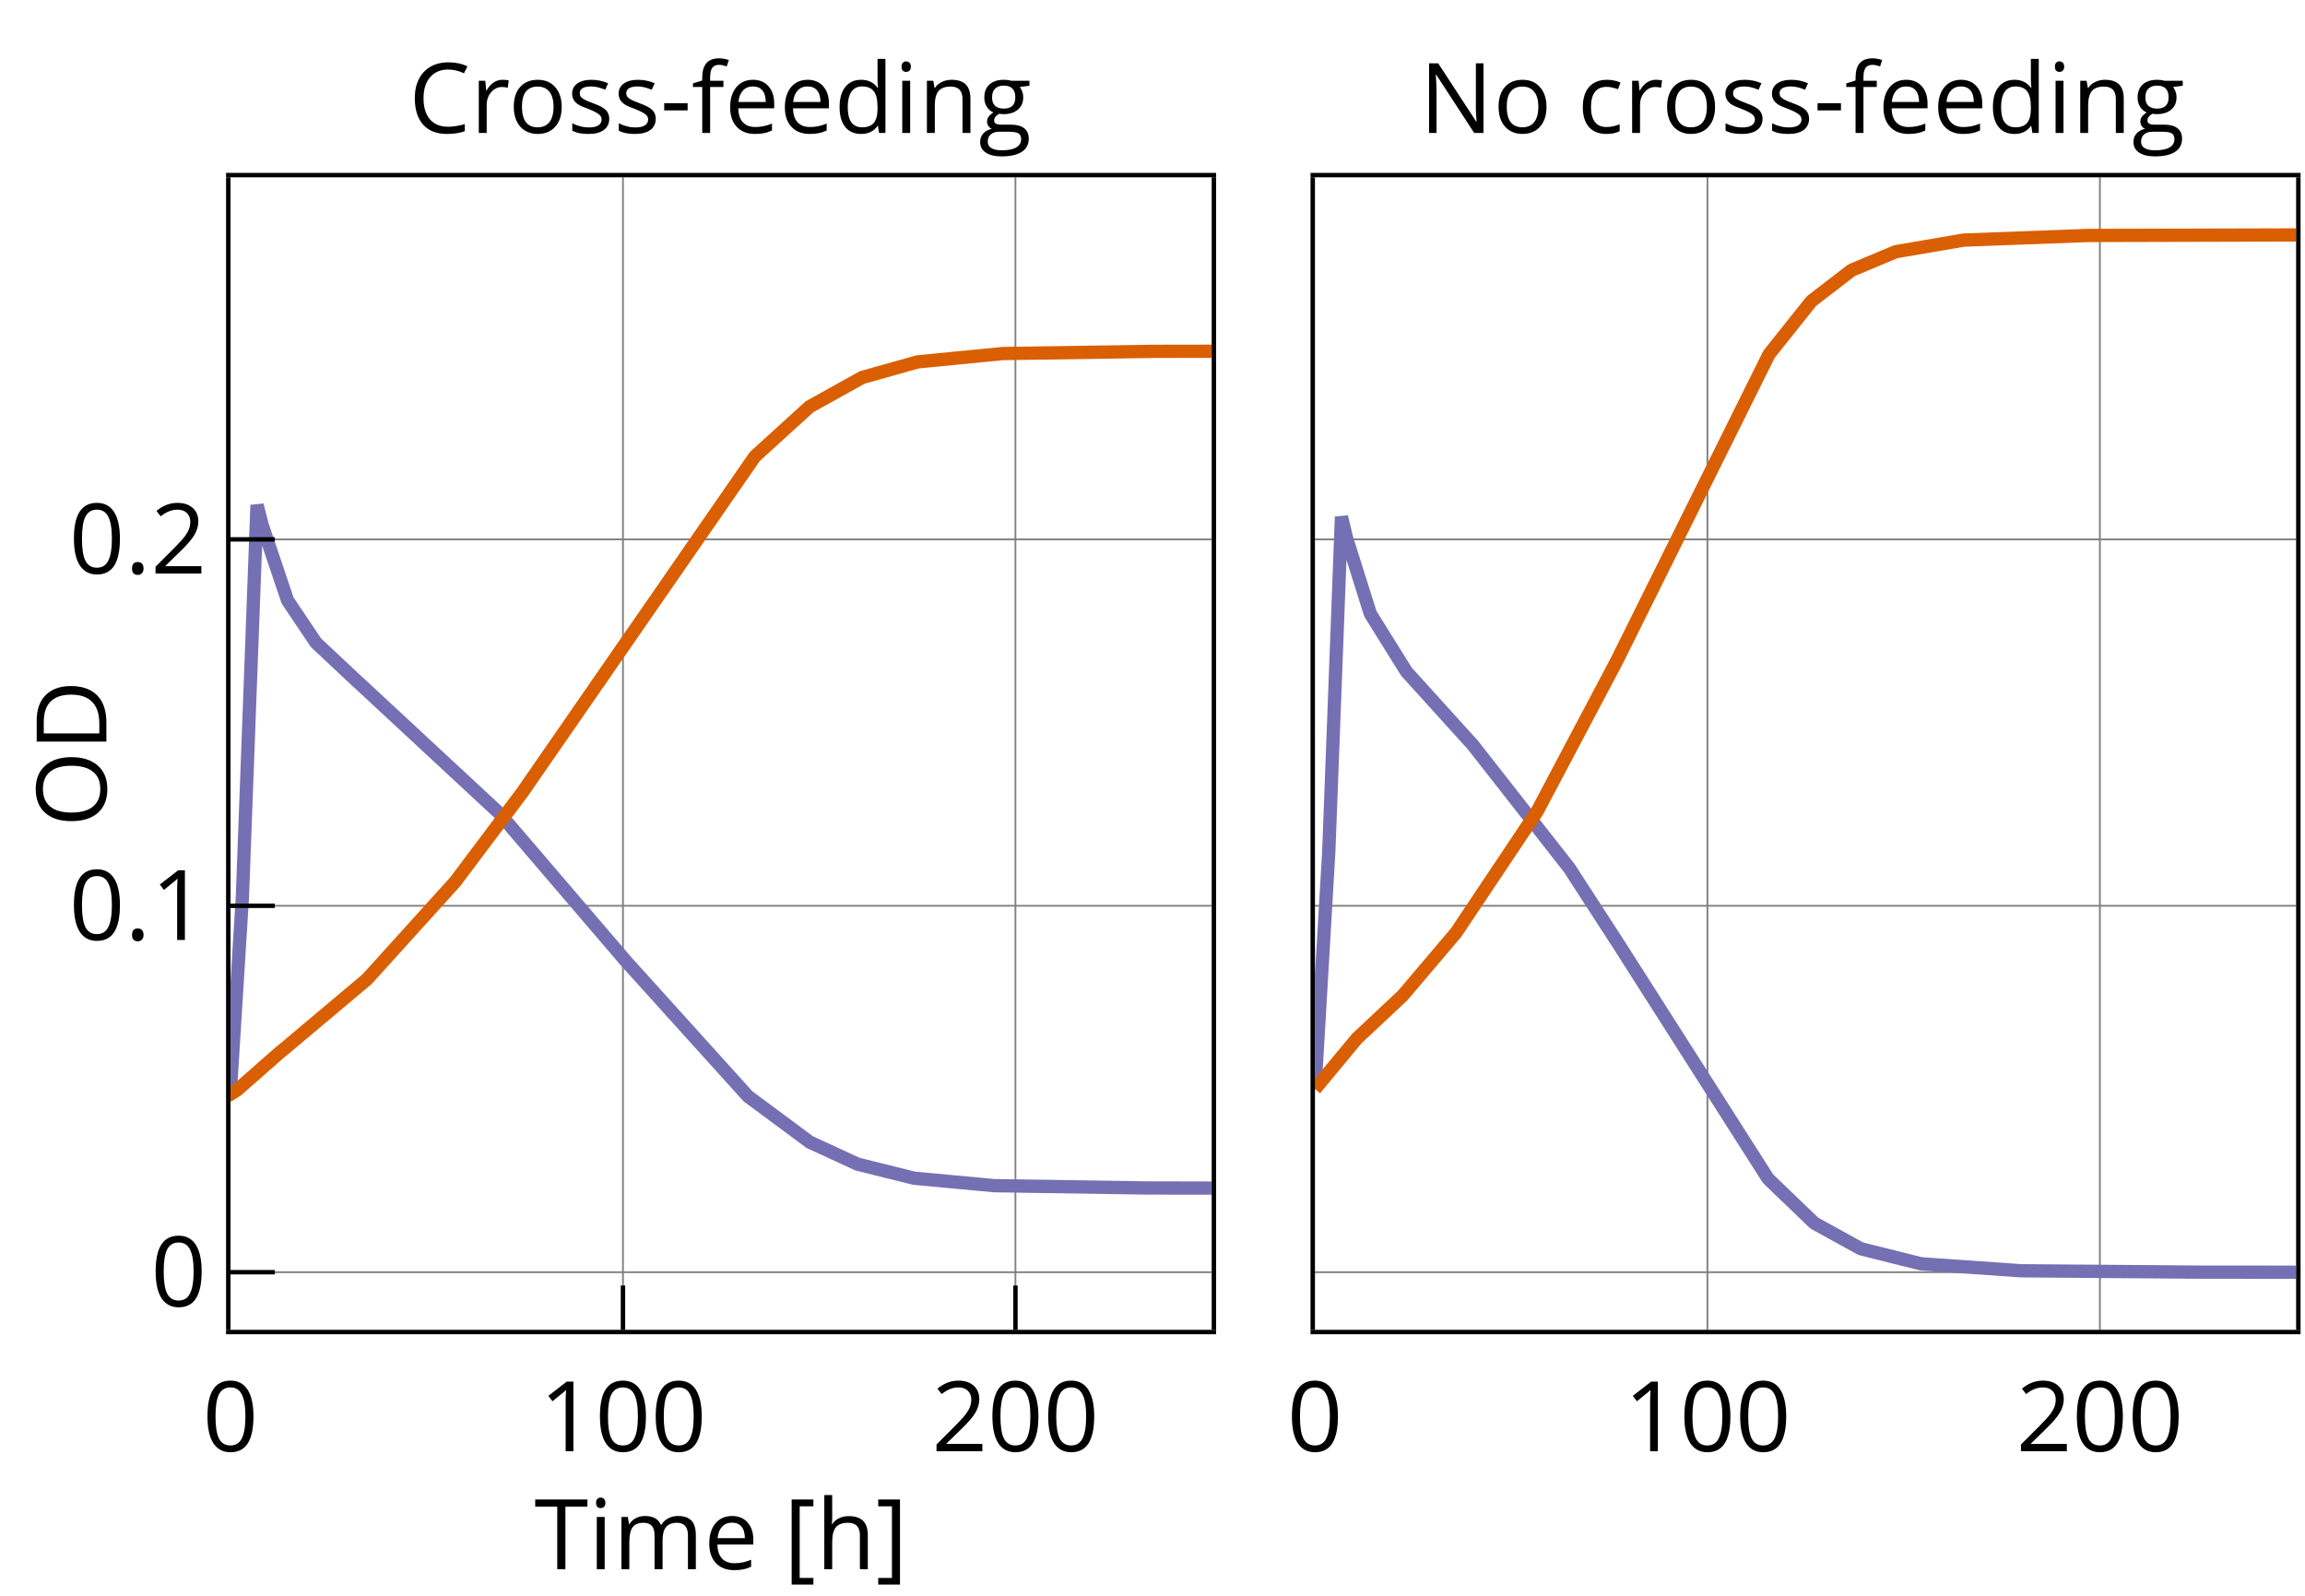
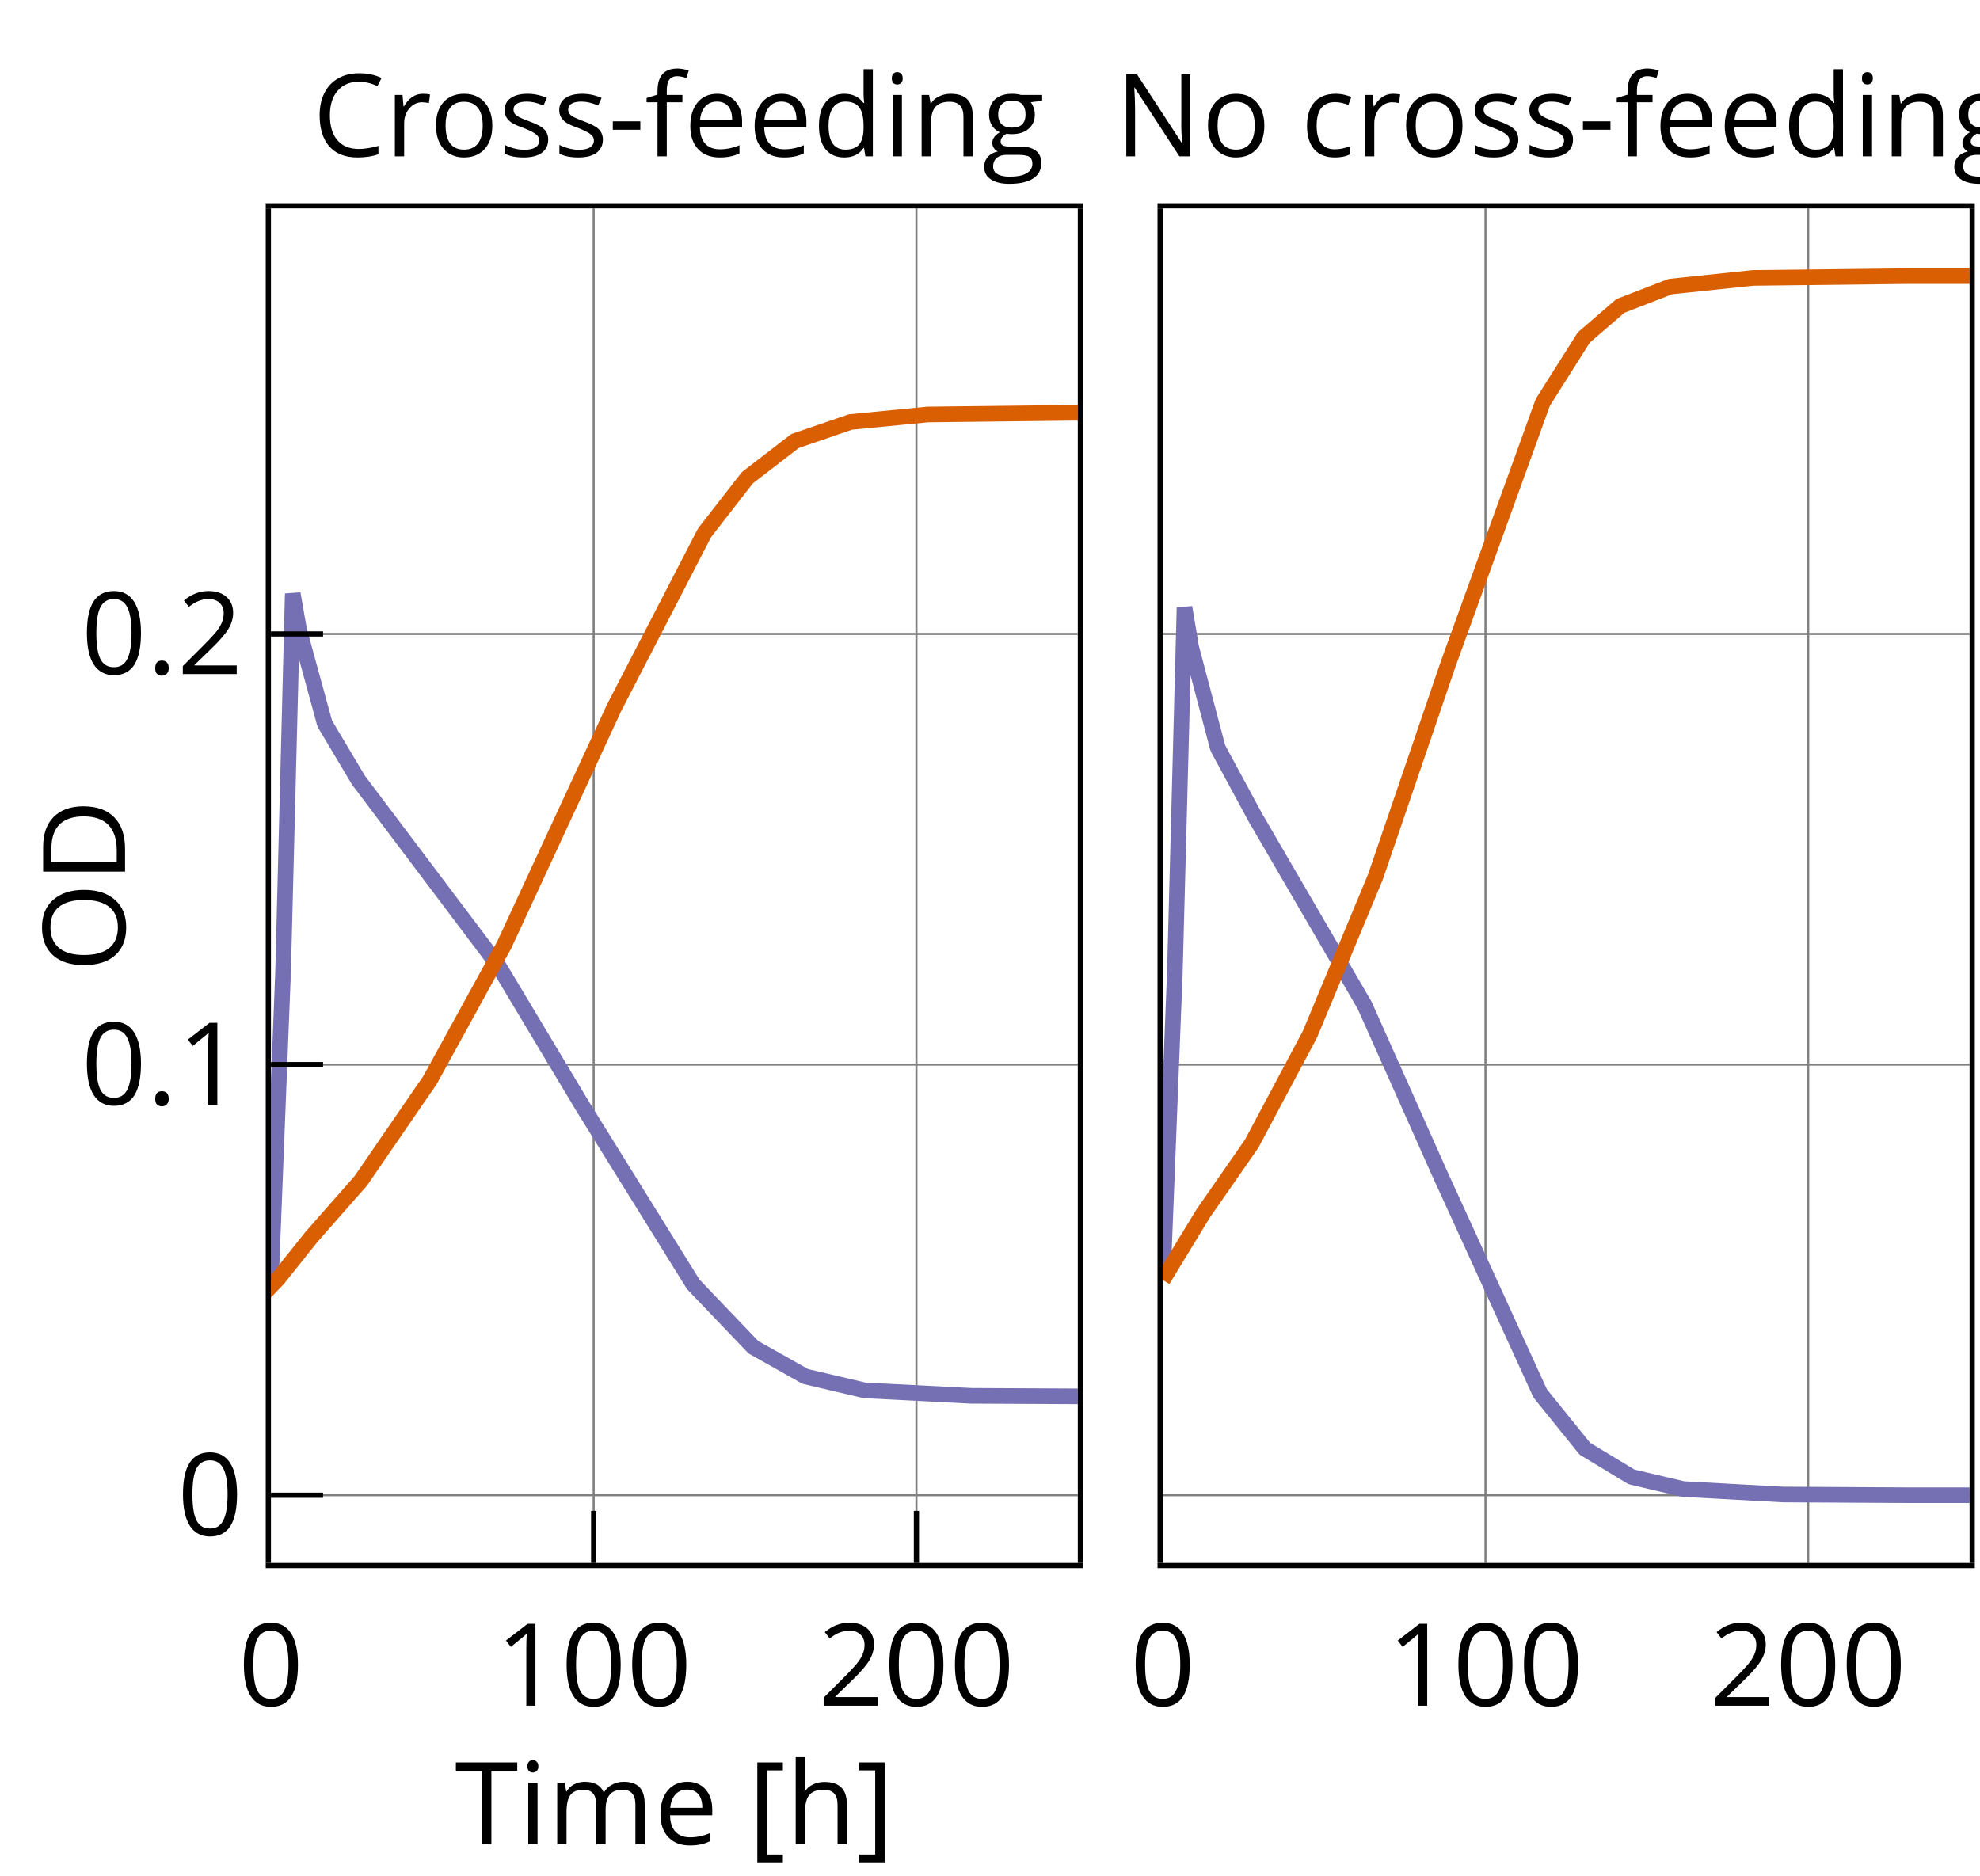
- <svg xmlns="http://www.w3.org/2000/svg" class="main-svg" width="260" height="180" style="" viewBox="0 0 260 180">
-   <rect x="0" y="0" width="260" height="180" style="fill: rgb(255, 255, 255); fill-opacity: 1;" />
-   <defs id="defs-0ab727">
+ <svg xmlns="http://www.w3.org/2000/svg" class="main-svg" width="190" height="180" style="" viewBox="0 0 190 180">
+   <rect x="0" y="0" width="190" height="180" style="fill: rgb(255, 255, 255); fill-opacity: 1;" />
+   <defs id="defs-ed353f">
    <g class="clips">
-       <clipPath id="clip0ab727xyplot" class="plotclip">
-         <rect width="110.675" height="130" />
-       </clipPath>
-       <clipPath id="clip0ab727x2y2plot" class="plotclip">
-         <rect width="110.675" height="130" />
-       </clipPath>
-       <clipPath class="axesclip" id="clip0ab727x">
-         <rect x="26" y="0" width="110.675" height="180" />
-       </clipPath>
-       <clipPath class="axesclip" id="clip0ab727y">
-         <rect x="0" y="20" width="260" height="130" />
-       </clipPath>
-       <clipPath class="axesclip" id="clip0ab727xy">
-         <rect x="26" y="20" width="110.675" height="130" />
-       </clipPath>
-       <clipPath class="axesclip" id="clip0ab727y2">
-         <rect x="0" y="20" width="260" height="130" />
-       </clipPath>
-       <clipPath class="axesclip" id="clip0ab727xy2">
-         <rect x="26" y="20" width="110.675" height="130" />
-       </clipPath>
-       <clipPath class="axesclip" id="clip0ab727x2">
-         <rect x="148.325" y="0" width="110.675" height="180" />
-       </clipPath>
-       <clipPath class="axesclip" id="clip0ab727x2y">
-         <rect x="148.325" y="20" width="110.675" height="130" />
-       </clipPath>
-       <clipPath class="axesclip" id="clip0ab727x2y2">
-         <rect x="148.325" y="20" width="110.675" height="130" />
+       <clipPath id="cliped353fxyplot" class="plotclip">
+         <rect width="77.425" height="130" />
+       </clipPath>
+       <clipPath id="cliped353fx2y2plot" class="plotclip">
+         <rect width="77.425" height="130" />
+       </clipPath>
+       <clipPath class="axesclip" id="cliped353fx">
+         <rect x="26" y="0" width="77.425" height="180" />
+       </clipPath>
+       <clipPath class="axesclip" id="cliped353fy">
+         <rect x="0" y="20" width="190" height="130" />
+       </clipPath>
+       <clipPath class="axesclip" id="cliped353fxy">
+         <rect x="26" y="20" width="77.425" height="130" />
+       </clipPath>
+       <clipPath class="axesclip" id="cliped353fy2">
+         <rect x="0" y="20" width="190" height="130" />
+       </clipPath>
+       <clipPath class="axesclip" id="cliped353fxy2">
+         <rect x="26" y="20" width="77.425" height="130" />
+       </clipPath>
+       <clipPath class="axesclip" id="cliped353fx2">
+         <rect x="111.575" y="0" width="77.425" height="180" />
+       </clipPath>
+       <clipPath class="axesclip" id="cliped353fx2y">
+         <rect x="111.575" y="20" width="77.425" height="130" />
+       </clipPath>
+       <clipPath class="axesclip" id="cliped353fx2y2">
+         <rect x="111.575" y="20" width="77.425" height="130" />
      </clipPath>
    </g>
    <g class="gradients" />
    <g class="patterns" />
  </defs>
  <g class="bglayer" />
  <g class="layer-below">
    <g class="imagelayer" />
    <g class="shapelayer" />
  </g>
  <g class="cartesianlayer">
    <g class="subplot xy">
      <g class="layer-subplot">
        <g class="shapelayer" />
        <g class="imagelayer" />
      </g>
      <g class="minor-gridlayer">
        <g class="x" />
        <g class="y" />
      </g>
      <g class="gridlayer">
        <g class="x">
-           <path class="xgrid crisp" transform="translate(70.27,0)" d="M0,20v130" style="stroke: rgb(128, 128, 128); stroke-opacity: 1; stroke-width: 0.2px;" />
-           <path class="xgrid crisp" transform="translate(114.54,0)" d="M0,20v130" style="stroke: rgb(128, 128, 128); stroke-opacity: 1; stroke-width: 0.2px;" />
+           <path class="xgrid crisp" transform="translate(56.97,0)" d="M0,20v130" style="stroke: rgb(128, 128, 128); stroke-opacity: 1; stroke-width: 0.2px;" />
+           <path class="xgrid crisp" transform="translate(87.94,0)" d="M0,20v130" style="stroke: rgb(128, 128, 128); stroke-opacity: 1; stroke-width: 0.2px;" />
        </g>
        <g class="y">
-           <path class="ygrid crisp" transform="translate(0,143.5)" d="M26,0h110.675" style="stroke: rgb(128, 128, 128); stroke-opacity: 1; stroke-width: 0.2px;" />
-           <path class="ygrid crisp" transform="translate(0,102.17)" d="M26,0h110.675" style="stroke: rgb(128, 128, 128); stroke-opacity: 1; stroke-width: 0.2px;" />
-           <path class="ygrid crisp" transform="translate(0,60.84)" d="M26,0h110.675" style="stroke: rgb(128, 128, 128); stroke-opacity: 1; stroke-width: 0.2px;" />
+           <path class="ygrid crisp" transform="translate(0,143.5)" d="M26,0h77.425" style="stroke: rgb(128, 128, 128); stroke-opacity: 1; stroke-width: 0.2px;" />
+           <path class="ygrid crisp" transform="translate(0,102.17)" d="M26,0h77.425" style="stroke: rgb(128, 128, 128); stroke-opacity: 1; stroke-width: 0.2px;" />
+           <path class="ygrid crisp" transform="translate(0,60.84)" d="M26,0h77.425" style="stroke: rgb(128, 128, 128); stroke-opacity: 1; stroke-width: 0.2px;" />
        </g>
      </g>
      <g class="zerolinelayer" />
      <g class="layer-between">
        <g class="shapelayer" />
        <g class="imagelayer" />
      </g>
      <path class="xlines-below" />
      <path class="ylines-below" />
      <g class="overlines-below" />
      <g class="xaxislayer-below" />
      <g class="yaxislayer-below" />
      <g class="overaxes-below" />
      <g class="overplot">
-         <g class="xy" transform="translate(26,20)" clip-path="url(#clip0ab727xyplot)">
+         <g class="xy" transform="translate(26,20)" clip-path="url(#cliped353fxyplot)">
          <g class="scatterlayer mlayer">
-             <g class="trace scatter trace83e24e" style="stroke-miterlimit: 2; opacity: 1;">
-               <g class="fills" />
-               <g class="errorbars" />
-               <g class="lines">
-                 <path class="js-line" d="M0,102.84L1.33,81.39L1.38,80.14L2.99,36.97L3.49,38.89L3.54,39.13L6.42,47.68L6.48,47.79L9.63,52.48L9.69,52.54L14.45,57.01L14.51,57.05L30.28,71.69L30.34,71.75L44.35,88.12L44.4,88.19L58.35,103.64L58.41,103.69L65.33,108.82L65.39,108.85L70.7,111.3L70.76,111.32L77.07,112.89L77.12,112.9L86.15,113.74L86.2,113.74L103.37,114L103.42,114L110.68,114.01" style="vector-effect: none; fill: none; stroke: rgb(117, 112, 179); stroke-opacity: 1; stroke-width: 1.5px; opacity: 1;" />
-               </g>
-               <g class="points" />
-               <g class="text" />
-             </g>
-             <g class="trace scatter trace6a8d32" style="stroke-miterlimit: 2; opacity: 1;">
-               <g class="fills" />
-               <g class="errorbars" />
-               <g class="lines">
-                 <path class="js-line" d="M0,102.84L0.28,103.24L0.78,102.92L0.83,102.87L5.7,98.59L5.76,98.56L15.39,90.46L15.45,90.4L25.3,79.51L25.36,79.44L33,69.27L33.05,69.19L59.13,31.51L59.19,31.45L65.28,25.91L65.33,25.87L71.25,22.58L71.31,22.56L77.46,20.83L77.51,20.82L87.09,19.88L87.14,19.88L104.14,19.63L104.2,19.63L110.68,19.62" style="vector-effect: none; fill: none; stroke: rgb(217, 95, 2); stroke-opacity: 1; stroke-width: 1.5px; opacity: 1;" />
+             <g class="trace scatter trace01f2b7" style="stroke-miterlimit: 2; opacity: 1;">
+               <g class="fills" />
+               <g class="errorbars" />
+               <g class="lines">
+                 <path class="js-line" d="M0,102.84L1.16,73.38L1.2,71.92L2.09,36.97L2.67,40.27L2.71,40.49L5.15,49.4L5.19,49.49L8.4,54.88L8.44,54.93L21.84,72.71L21.88,72.77L29.86,86.09L29.9,86.16L40.51,103.24L40.55,103.29L46.28,109.28L46.32,109.31L51.24,112.08L51.28,112.1L56.97,113.44L57.01,113.44L67.2,113.96L67.24,113.96L77.43,114.01" style="vector-effect: none; fill: none; stroke: rgb(117, 112, 179); stroke-opacity: 1; stroke-width: 1.5px; opacity: 1;" />
+               </g>
+               <g class="points" />
+               <g class="text" />
+             </g>
+             <g class="trace scatter trace17c0e1" style="stroke-miterlimit: 2; opacity: 1;">
+               <g class="fills" />
+               <g class="errorbars" />
+               <g class="lines">
+                 <path class="js-line" d="M0,102.84L0.19,103.24L0.7,102.71L0.74,102.65L3.95,98.63L3.99,98.59L8.6,93.35L8.64,93.3L15.22,83.72L15.26,83.66L22.43,70.6L22.46,70.52L32.81,48.19L32.84,48.1L41.6,31.15L41.64,31.09L45.7,25.87L45.74,25.83L50.27,22.34L50.31,22.32L55.58,20.51L55.62,20.5L63.02,19.78L63.06,19.78L76.73,19.62L76.77,19.62L77.43,19.62" style="vector-effect: none; fill: none; stroke: rgb(217, 95, 2); stroke-opacity: 1; stroke-width: 1.5px; opacity: 1;" />
              </g>
              <g class="points" />
              <g class="text" />
            </g>
          </g>
        </g>
      </g>
-       <path class="xlines-above crisp" d="M25.5,150.25H137.175M25.5,19.75H137.175" style="fill: none; stroke-width: 0.5px; stroke: rgb(0, 0, 0); stroke-opacity: 1;" />
-       <path class="ylines-above crisp" d="M25.75,20V150M136.925,20V150" style="fill: none; stroke-width: 0.5px; stroke: rgb(0, 0, 0); stroke-opacity: 1;" />
+       <g class="zerolinelayer-above" />
+       <path class="xlines-above crisp" d="M25.5,150.25H103.925M25.5,19.75H103.925" style="fill: none; stroke-width: 0.5px; stroke: rgb(0, 0, 0); stroke-opacity: 1;" />
+       <path class="ylines-above crisp" d="M25.75,20V150M103.675,20V150" style="fill: none; stroke-width: 0.5px; stroke: rgb(0, 0, 0); stroke-opacity: 1;" />
      <g class="overlines-above" />
      <g class="xaxislayer-above">
-         <path class="xtick ticks crisp" d="M0,150v-5" transform="translate(70.27,0)" style="stroke: rgb(0, 0, 0); stroke-opacity: 1; stroke-width: 0.5px;" />
-         <path class="xtick ticks crisp" d="M0,150v-5" transform="translate(114.54,0)" style="stroke: rgb(0, 0, 0); stroke-opacity: 1; stroke-width: 0.5px;" />
+         <path class="xtick ticks crisp" d="M0,150v-5" transform="translate(56.97,0)" style="stroke: rgb(0, 0, 0); stroke-opacity: 1; stroke-width: 0.5px;" />
+         <path class="xtick ticks crisp" d="M0,150v-5" transform="translate(87.94,0)" style="stroke: rgb(0, 0, 0); stroke-opacity: 1; stroke-width: 0.5px;" />
        <g class="xtick">
-           <text text-anchor="middle" x="0" y="163.7" transform="translate(26,0)" style="font-family: 'Open Sans', verdana, arial, sans-serif; font-size: 11px; fill: rgb(0, 0, 0); fill-opacity: 1; white-space: pre; opacity: 1;">0</text>
+           <text text-anchor="middle" x="0" y="163.7" transform="translate(26,0)" style="font-family: 'Open Sans', verdana, arial, sans-serif; font-size: 11px; fill: rgb(0, 0, 0); fill-opacity: 1; white-space: pre;">0</text>
        </g>
        <g class="xtick">
-           <text text-anchor="middle" x="0" y="163.7" style="font-family: 'Open Sans', verdana, arial, sans-serif; font-size: 11px; fill: rgb(0, 0, 0); fill-opacity: 1; white-space: pre; opacity: 1;" transform="translate(70.27,0)">100</text>
+           <text text-anchor="middle" x="0" y="163.7" style="font-family: 'Open Sans', verdana, arial, sans-serif; font-size: 11px; fill: rgb(0, 0, 0); fill-opacity: 1; white-space: pre;" transform="translate(56.97,0)">100</text>
        </g>
        <g class="xtick">
-           <text text-anchor="middle" x="0" y="163.7" style="font-family: 'Open Sans', verdana, arial, sans-serif; font-size: 11px; fill: rgb(0, 0, 0); fill-opacity: 1; white-space: pre; opacity: 1;" transform="translate(114.54,0)">200</text>
+           <text text-anchor="middle" x="0" y="163.7" style="font-family: 'Open Sans', verdana, arial, sans-serif; font-size: 11px; fill: rgb(0, 0, 0); fill-opacity: 1; white-space: pre;" transform="translate(87.94,0)">200</text>
        </g>
      </g>
      <g class="yaxislayer-above">
        <path class="ytick ticks crisp" d="M26,0h5" transform="translate(0,143.5)" style="stroke: rgb(0, 0, 0); stroke-opacity: 1; stroke-width: 0.5px;" />
        <path class="ytick ticks crisp" d="M26,0h5" transform="translate(0,102.17)" style="stroke: rgb(0, 0, 0); stroke-opacity: 1; stroke-width: 0.5px;" />
        <path class="ytick ticks crisp" d="M26,0h5" transform="translate(0,60.84)" style="stroke: rgb(0, 0, 0); stroke-opacity: 1; stroke-width: 0.5px;" />
        <g class="ytick">
-           <text text-anchor="end" x="23.3" y="3.85" transform="translate(0,143.5)" style="font-family: 'Open Sans', verdana, arial, sans-serif; font-size: 11px; fill: rgb(0, 0, 0); fill-opacity: 1; white-space: pre; opacity: 1;">0</text>
+           <text text-anchor="end" x="23.3" y="3.85" transform="translate(0,143.5)" style="font-family: 'Open Sans', verdana, arial, sans-serif; font-size: 11px; fill: rgb(0, 0, 0); fill-opacity: 1; white-space: pre;">0</text>
        </g>
        <g class="ytick">
-           <text text-anchor="end" x="23.3" y="3.85" style="font-family: 'Open Sans', verdana, arial, sans-serif; font-size: 11px; fill: rgb(0, 0, 0); fill-opacity: 1; white-space: pre; opacity: 1;" transform="translate(0,102.17)">0.1</text>
+           <text text-anchor="end" x="23.3" y="3.85" style="font-family: 'Open Sans', verdana, arial, sans-serif; font-size: 11px; fill: rgb(0, 0, 0); fill-opacity: 1; white-space: pre;" transform="translate(0,102.17)">0.1</text>
        </g>
        <g class="ytick">
-           <text text-anchor="end" x="23.3" y="3.85" style="font-family: 'Open Sans', verdana, arial, sans-serif; font-size: 11px; fill: rgb(0, 0, 0); fill-opacity: 1; white-space: pre; opacity: 1;" transform="translate(0,60.84)">0.2</text>
+           <text text-anchor="end" x="23.3" y="3.85" style="font-family: 'Open Sans', verdana, arial, sans-serif; font-size: 11px; fill: rgb(0, 0, 0); fill-opacity: 1; white-space: pre;" transform="translate(0,60.84)">0.2</text>
        </g>
      </g>
      <g class="overaxes-above" />
    </g>
    <g class="subplot x2y2">
      <g class="layer-subplot">
        <g class="shapelayer" />
        <g class="imagelayer" />
      </g>
      <g class="minor-gridlayer">
        <g class="x2" />
        <g class="y2" />
      </g>
      <g class="gridlayer">
        <g class="x2">
-           <path class="x2grid crisp" transform="translate(192.595,0)" d="M0,20v130" style="stroke: rgb(128, 128, 128); stroke-opacity: 1; stroke-width: 0.2px;" />
-           <path class="x2grid crisp" transform="translate(236.865,0)" d="M0,20v130" style="stroke: rgb(128, 128, 128); stroke-opacity: 1; stroke-width: 0.2px;" />
+           <path class="x2grid crisp" transform="translate(142.545,0)" d="M0,20v130" style="stroke: rgb(128, 128, 128); stroke-opacity: 1; stroke-width: 0.2px;" />
+           <path class="x2grid crisp" transform="translate(173.515,0)" d="M0,20v130" style="stroke: rgb(128, 128, 128); stroke-opacity: 1; stroke-width: 0.2px;" />
        </g>
        <g class="y2">
-           <path class="y2grid crisp" transform="translate(0,143.5)" d="M148.325,0h110.675" style="stroke: rgb(128, 128, 128); stroke-opacity: 1; stroke-width: 0.2px;" />
-           <path class="y2grid crisp" transform="translate(0,102.17)" d="M148.325,0h110.675" style="stroke: rgb(128, 128, 128); stroke-opacity: 1; stroke-width: 0.2px;" />
-           <path class="y2grid crisp" transform="translate(0,60.84)" d="M148.325,0h110.675" style="stroke: rgb(128, 128, 128); stroke-opacity: 1; stroke-width: 0.2px;" />
+           <path class="y2grid crisp" transform="translate(0,143.5)" d="M111.575,0h77.425" style="stroke: rgb(128, 128, 128); stroke-opacity: 1; stroke-width: 0.2px;" />
+           <path class="y2grid crisp" transform="translate(0,102.17)" d="M111.575,0h77.425" style="stroke: rgb(128, 128, 128); stroke-opacity: 1; stroke-width: 0.2px;" />
+           <path class="y2grid crisp" transform="translate(0,60.84)" d="M111.575,0h77.425" style="stroke: rgb(128, 128, 128); stroke-opacity: 1; stroke-width: 0.2px;" />
        </g>
      </g>
      <g class="zerolinelayer" />
      <g class="layer-between">
        <g class="shapelayer" />
        <g class="imagelayer" />
      </g>
      <path class="xlines-below" />
      <path class="ylines-below" />
      <g class="overlines-below" />
      <g class="xaxislayer-below" />
      <g class="yaxislayer-below" />
      <g class="overaxes-below" />
      <g class="overplot">
-         <g class="x2y2" transform="translate(148.325,20)" clip-path="url(#clip0ab727x2y2plot)">
+         <g class="x2y2" transform="translate(111.575,20)" clip-path="url(#cliped353fx2y2plot)">
          <g class="scatterlayer mlayer">
-             <g class="trace scatter trace0a0483" style="stroke-miterlimit: 2; opacity: 1;">
-               <g class="fills" />
-               <g class="errorbars" />
-               <g class="lines">
-                 <path class="js-line" d="M0,102.84L1.55,76.2L1.66,73.4L2.99,38.29L3.43,40.15L3.55,40.65L6.2,49.08L6.31,49.33L10.3,55.73L10.41,55.86L17.61,63.81L17.73,63.93L28.69,77.92L28.8,78.09L34.68,87.17L34.79,87.35L51.07,112.89L51.18,113.02L56.28,117.92L56.39,118L61.49,120.81L61.6,120.86L68.35,122.55L68.47,122.56L79.65,123.34L79.77,123.34L99.49,123.49L99.6,123.49L110.68,123.5" style="vector-effect: none; fill: none; stroke: rgb(117, 112, 179); stroke-opacity: 1; stroke-width: 1.5px; opacity: 1;" />
-               </g>
-               <g class="points" />
-               <g class="text" />
-             </g>
-             <g class="trace scatter trace57ca31" style="stroke-miterlimit: 2; opacity: 1;">
-               <g class="fills" />
-               <g class="errorbars" />
-               <g class="lines">
-                 <path class="js-line" d="M0,102.84L4.76,97.1L4.87,97.01L9.86,92.33L9.97,92.21L15.84,85.29L15.95,85.15L25.04,71.55L25.15,71.36L34.12,54.4L34.23,54.17L51.18,20.04L51.29,19.87L55.95,14.03L56.06,13.92L60.49,10.51L60.6,10.45L65.47,8.41L65.59,8.38L73.12,7.09L73.23,7.08L87.19,6.56L87.3,6.56L110.68,6.5" style="vector-effect: none; fill: none; stroke: rgb(217, 95, 2); stroke-opacity: 1; stroke-width: 1.5px; opacity: 1;" />
+             <g class="trace scatter traceb95ad7" style="stroke-miterlimit: 2; opacity: 1;">
+               <g class="fills" />
+               <g class="errorbars" />
+               <g class="lines">
+                 <path class="js-line" d="M0,102.84L1.16,73.4L1.24,70.45L2.09,38.29L2.64,41.59L2.71,42.05L5.27,51.72L5.35,51.91L8.99,58.65L9.07,58.77L19.38,76.49L19.45,76.65L26.35,92.11L26.43,92.3L36.19,113.66L36.27,113.79L40.46,118.98L40.53,119.05L44.95,121.72L45.03,121.75L49.91,122.9L49.99,122.91L59.52,123.43L59.6,123.43L71.92,123.5L72,123.5L77.43,123.5" style="vector-effect: none; fill: none; stroke: rgb(117, 112, 179); stroke-opacity: 1; stroke-width: 1.5px; opacity: 1;" />
+               </g>
+               <g class="points" />
+               <g class="text" />
+             </g>
+             <g class="trace scatter tracec94287" style="stroke-miterlimit: 2; opacity: 1;">
+               <g class="fills" />
+               <g class="errorbars" />
+               <g class="lines">
+                 <path class="js-line" d="M0,102.84L3.88,96.46L3.95,96.36L8.53,89.77L8.6,89.64L14.11,79.29L14.18,79.13L20.38,64.23L20.46,64.02L27.28,44.05L27.36,43.81L36.43,18.73L36.5,18.57L40.38,12.43L40.46,12.34L43.87,9.4L43.94,9.35L48.67,7.52L48.75,7.5L56.65,6.67L56.73,6.67L71.46,6.5L71.53,6.5L77.43,6.5" style="vector-effect: none; fill: none; stroke: rgb(217, 95, 2); stroke-opacity: 1; stroke-width: 1.5px; opacity: 1;" />
              </g>
              <g class="points" />
              <g class="text" />
            </g>
          </g>
        </g>
      </g>
-       <path class="xlines-above crisp" d="M147.825,150.25H259.5M147.825,19.75H259.5" style="fill: none; stroke-width: 0.5px; stroke: rgb(0, 0, 0); stroke-opacity: 1;" />
-       <path class="ylines-above crisp" d="M148.075,20V150M259.25,20V150" style="fill: none; stroke-width: 0.5px; stroke: rgb(0, 0, 0); stroke-opacity: 1;" />
+       <g class="zerolinelayer-above" />
+       <path class="xlines-above crisp" d="M111.075,150.25H189.5M111.075,19.75H189.5" style="fill: none; stroke-width: 0.5px; stroke: rgb(0, 0, 0); stroke-opacity: 1;" />
+       <path class="ylines-above crisp" d="M111.325,20V150M189.25,20V150" style="fill: none; stroke-width: 0.5px; stroke: rgb(0, 0, 0); stroke-opacity: 1;" />
      <g class="overlines-above" />
      <g class="xaxislayer-above">
        <g class="x2tick">
-           <text text-anchor="middle" x="0" y="163.7" transform="translate(148.325,0)" style="font-family: 'Open Sans', verdana, arial, sans-serif; font-size: 11px; fill: rgb(0, 0, 0); fill-opacity: 1; white-space: pre; opacity: 1;">0</text>
+           <text text-anchor="middle" x="0" y="163.7" transform="translate(111.575,0)" style="font-family: 'Open Sans', verdana, arial, sans-serif; font-size: 11px; fill: rgb(0, 0, 0); fill-opacity: 1; white-space: pre;">0</text>
        </g>
        <g class="x2tick">
-           <text text-anchor="middle" x="0" y="163.7" style="font-family: 'Open Sans', verdana, arial, sans-serif; font-size: 11px; fill: rgb(0, 0, 0); fill-opacity: 1; white-space: pre; opacity: 1;" transform="translate(192.595,0)">100</text>
+           <text text-anchor="middle" x="0" y="163.7" style="font-family: 'Open Sans', verdana, arial, sans-serif; font-size: 11px; fill: rgb(0, 0, 0); fill-opacity: 1; white-space: pre;" transform="translate(142.545,0)">100</text>
        </g>
        <g class="x2tick">
-           <text text-anchor="middle" x="0" y="163.7" style="font-family: 'Open Sans', verdana, arial, sans-serif; font-size: 11px; fill: rgb(0, 0, 0); fill-opacity: 1; white-space: pre; opacity: 1;" transform="translate(236.865,0)">200</text>
+           <text text-anchor="middle" x="0" y="163.7" style="font-family: 'Open Sans', verdana, arial, sans-serif; font-size: 11px; fill: rgb(0, 0, 0); fill-opacity: 1; white-space: pre;" transform="translate(173.515,0)">200</text>
        </g>
      </g>
      <g class="yaxislayer-above" />
      <g class="overaxes-above" />
    </g>
  </g>
  <g class="polarlayer" />
  <g class="smithlayer" />
  <g class="ternarylayer" />
  <g class="geolayer" />
  <g class="funnelarealayer" />
  <g class="pielayer" />
  <g class="iciclelayer" />
  <g class="treemaplayer" />
  <g class="sunburstlayer" />
  <g class="glimages" />
-   <defs id="topdefs-0ab727">
+   <defs id="topdefs-ed353f">
    <g class="clips" />
  </defs>
  <g class="layer-above">
    <g class="imagelayer" />
    <g class="shapelayer" />
  </g>
  <g class="infolayer">
    <g class="g-gtitle" />
-     <g class="g-xtitle" transform="translate(0,2.846875)">
-       <text class="xtitle" x="81.338" y="174.153" text-anchor="middle" style="opacity: 1; font-family: 'Open Sans', verdana, arial, sans-serif; font-size: 11px; fill: rgb(0, 0, 0); fill-opacity: 1; white-space: pre;">Time [h]</text>
+     <g class="g-xtitle" transform="translate(0,2.849805)">
+       <text class="xtitle" x="64.713" y="174.15" text-anchor="middle" style="opacity: 1; font-family: 'Open Sans', verdana, arial, sans-serif; font-size: 11px; fill: rgb(0, 0, 0); fill-opacity: 1; white-space: pre;">Time [h]</text>
    </g>
    <g class="g-x2title" />
-     <g class="g-ytitle" transform="translate(7.818359,0)">
-       <text class="ytitle" transform="rotate(-90,4.18125,85)" x="4.181" y="85" text-anchor="middle" style="opacity: 1; font-family: 'Open Sans', verdana, arial, sans-serif; font-size: 11px; fill: rgb(0, 0, 0); fill-opacity: 1; white-space: pre;">OD</text>
+     <g class="g-ytitle" transform="translate(7.81543,0)">
+       <text class="ytitle" transform="rotate(-90,4.18418,85)" x="4.184" y="85" text-anchor="middle" style="opacity: 1; font-family: 'Open Sans', verdana, arial, sans-serif; font-size: 11px; fill: rgb(0, 0, 0); fill-opacity: 1; white-space: pre;">OD</text>
    </g>
    <g class="g-y2title" />
    <g class="annotation" data-index="0" style="opacity: 1;">
-       <g class="annotation-text-g" transform="rotate(0,81.3375,10.5)">
-         <g class="cursor-pointer" transform="translate(44,1)">
-           <rect class="bg" x="0.5" y="0.5" width="74" height="18" style="stroke-width: 1px; stroke: rgb(0, 0, 0); stroke-opacity: 0; fill: rgb(0, 0, 0); fill-opacity: 0;" />
-           <text class="annotation-text" text-anchor="middle" x="37.25" y="14" style="font-family: 'Open Sans', verdana, arial, sans-serif; font-size: 11px; fill: rgb(0, 0, 0); fill-opacity: 1; white-space: pre;">Cross-feeding</text>
+       <g class="annotation-text-g" transform="rotate(0,64.7125,10.5)">
+         <g class="cursor-pointer" transform="translate(28,1)">
+           <rect class="bg" x="0.5" y="0.5" width="73" height="18" style="stroke-width: 1px; stroke: rgb(0, 0, 0); stroke-opacity: 0; fill: rgb(0, 0, 0); fill-opacity: 0;" />
+           <text class="annotation-text" text-anchor="middle" x="37.133" y="14" style="font-family: 'Open Sans', verdana, arial, sans-serif; font-size: 11px; fill: rgb(0, 0, 0); fill-opacity: 1; white-space: pre;">Cross-feeding</text>
        </g>
      </g>
    </g>
    <g class="annotation" data-index="1" style="opacity: 1;">
-       <g class="annotation-text-g" transform="rotate(0,203.6625,10.5)">
-         <g class="cursor-pointer" transform="translate(158,1)">
-           <rect class="bg" x="0.5" y="0.5" width="90" height="18" style="stroke-width: 1px; stroke: rgb(0, 0, 0); stroke-opacity: 0; fill: rgb(0, 0, 0); fill-opacity: 0;" />
-           <text class="annotation-text" text-anchor="middle" x="45.297" y="14" style="font-family: 'Open Sans', verdana, arial, sans-serif; font-size: 11px; fill: rgb(0, 0, 0); fill-opacity: 1; white-space: pre;">No cross-feeding</text>
+       <g class="annotation-text-g" transform="rotate(0,150.2875,10.5)">
+         <g class="cursor-pointer" transform="translate(105,1)">
+           <rect class="bg" x="0.5" y="0.5" width="89" height="18" style="stroke-width: 1px; stroke: rgb(0, 0, 0); stroke-opacity: 0; fill: rgb(0, 0, 0); fill-opacity: 0;" />
+           <text class="annotation-text" text-anchor="middle" x="45.18" y="14" style="font-family: 'Open Sans', verdana, arial, sans-serif; font-size: 11px; fill: rgb(0, 0, 0); fill-opacity: 1; white-space: pre;">No cross-feeding</text>
        </g>
      </g>
    </g>
  </g>
</svg>
